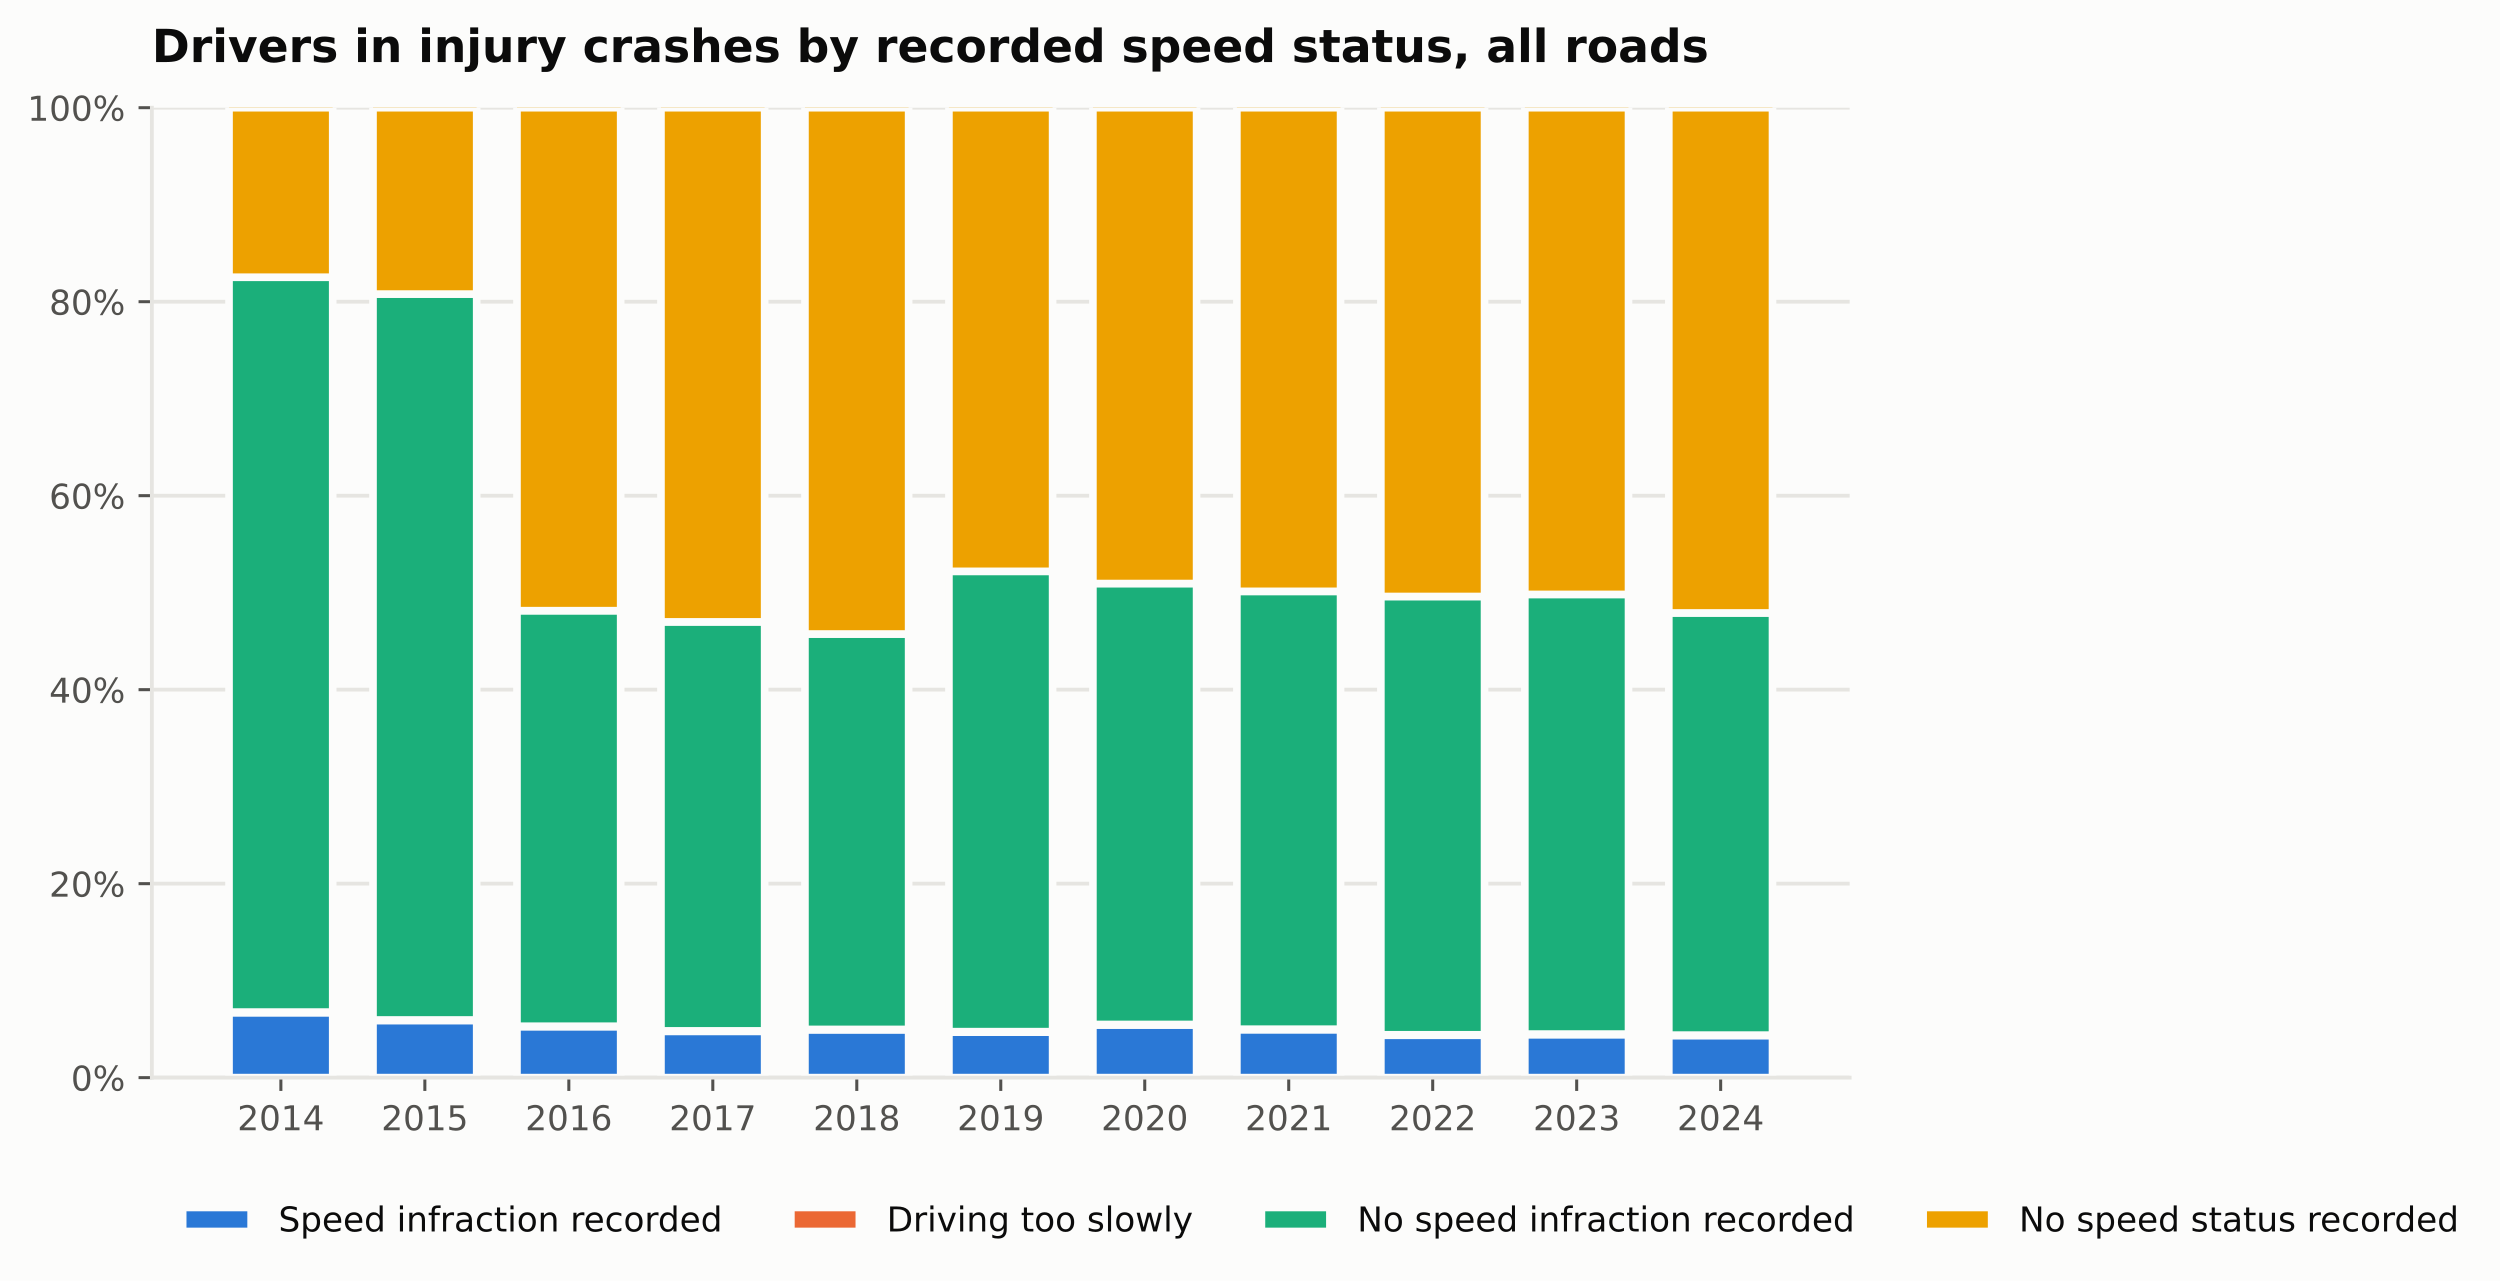
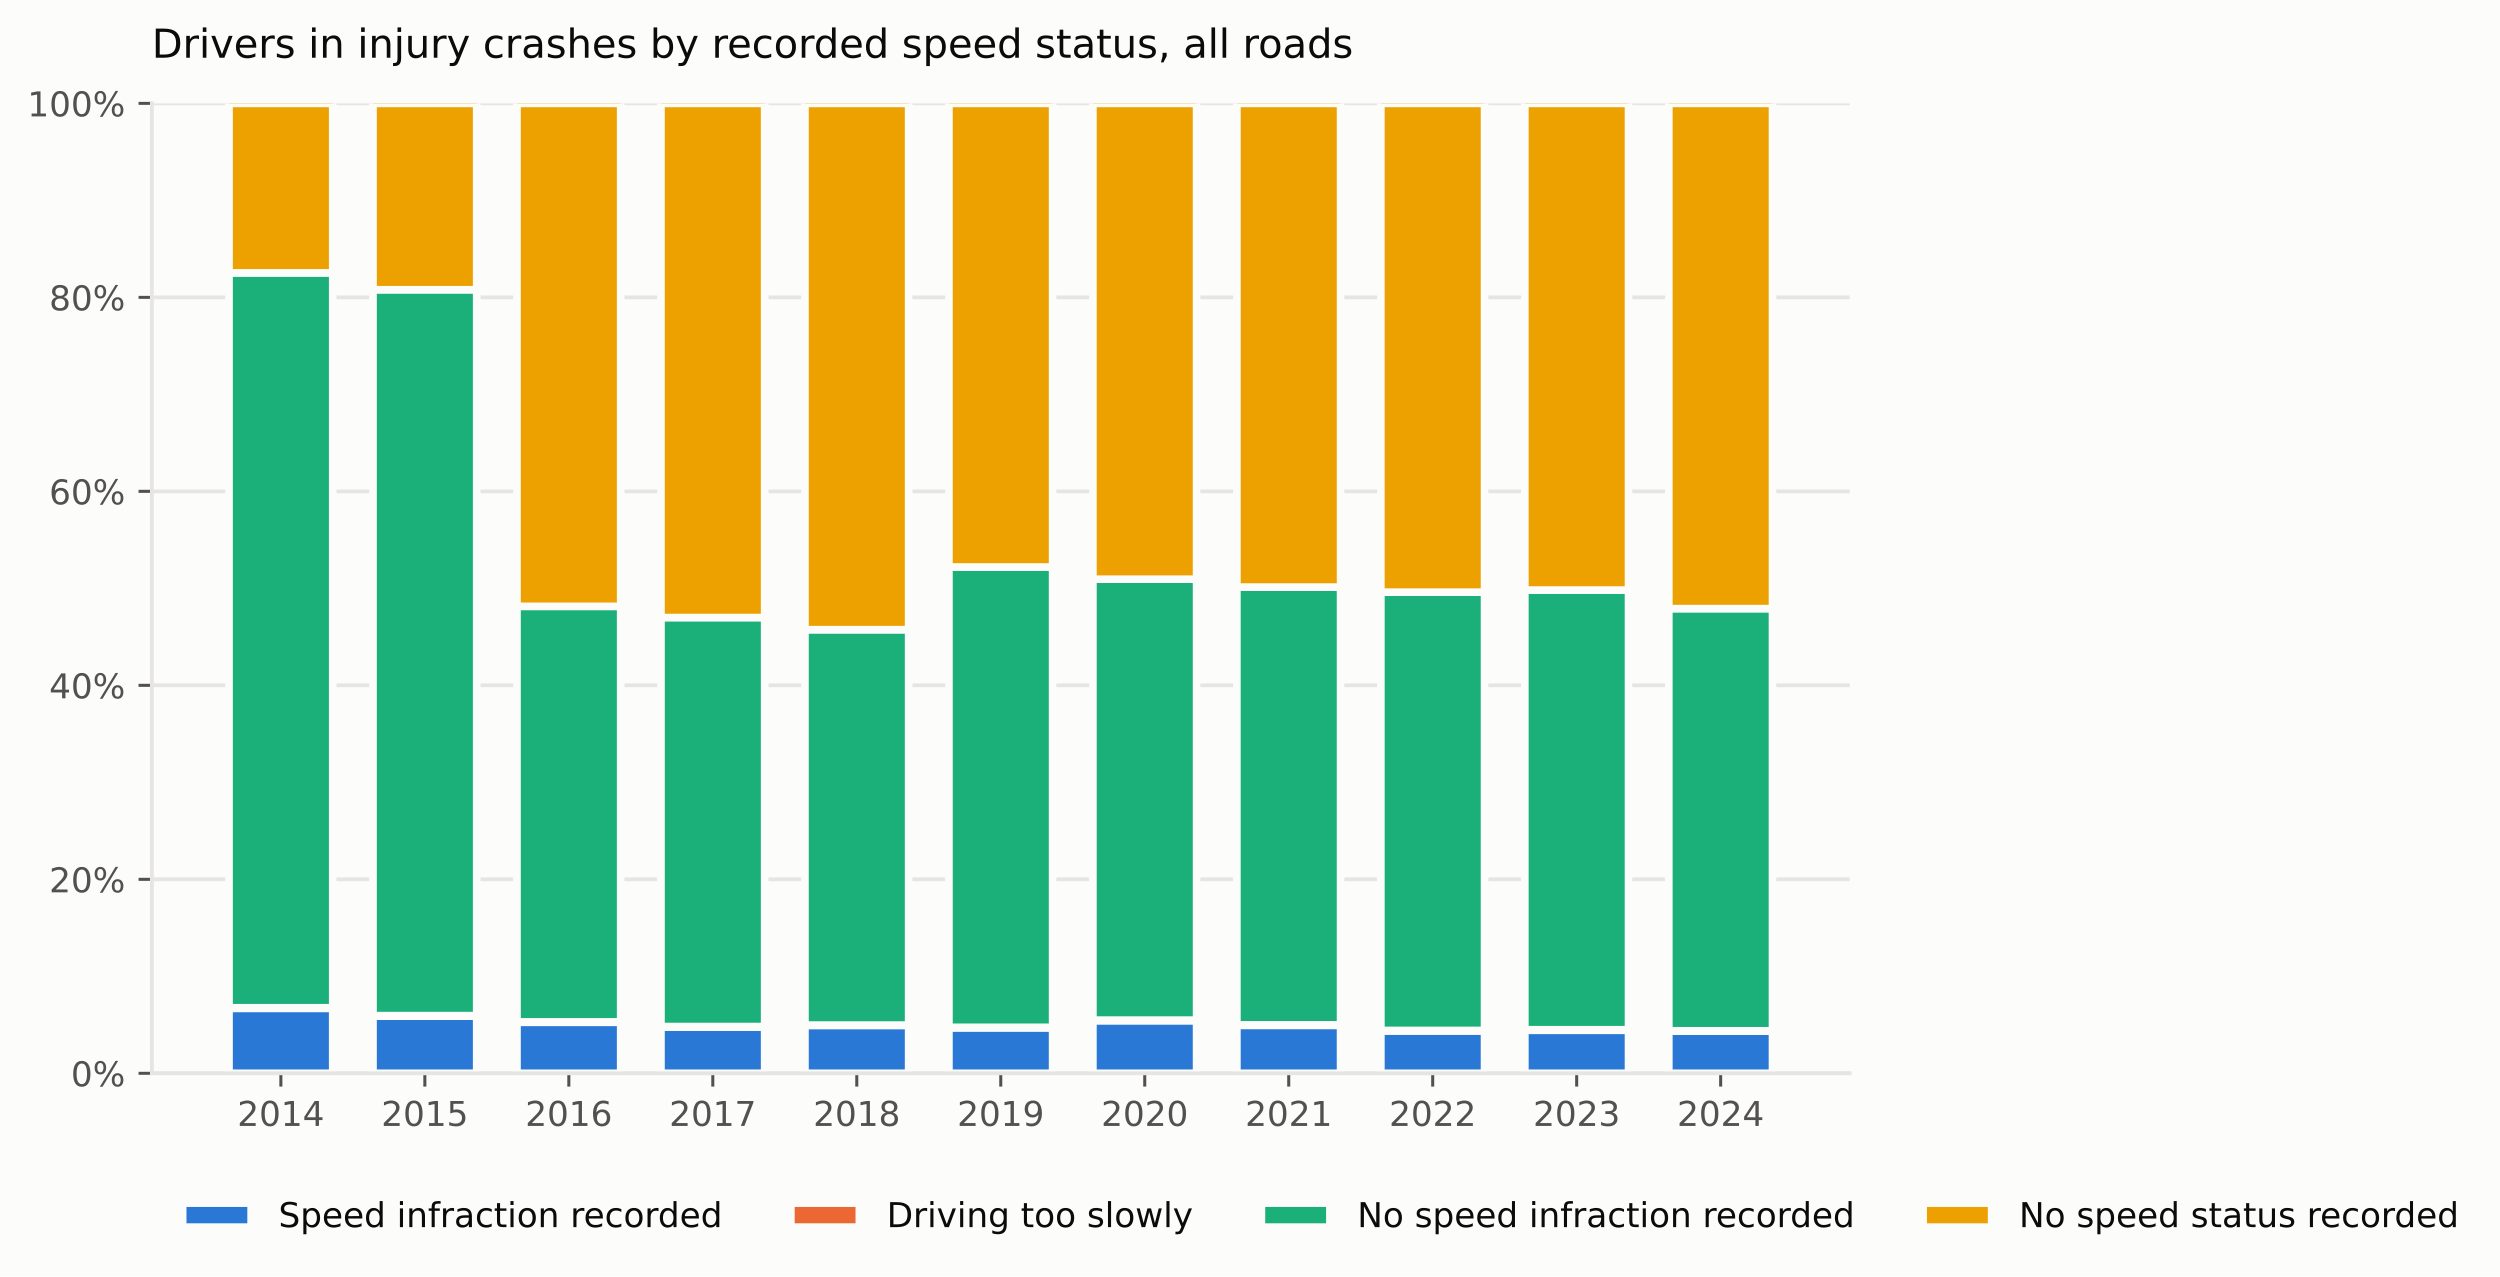
- <svg xmlns="http://www.w3.org/2000/svg" xmlns:xlink="http://www.w3.org/1999/xlink" width="657.322pt" height="336.745pt" viewBox="0 0 657.322 336.745" version="1.1">
+ <svg xmlns="http://www.w3.org/2000/svg" xmlns:xlink="http://www.w3.org/1999/xlink" width="657.322pt" height="335.605pt" viewBox="0 0 657.322 335.605" version="1.1">
  <defs>
    <style type="text/css">*{stroke-linejoin: round; stroke-linecap: butt}</style>
  </defs>
  <g id="figure_1">
    <g id="patch_1">
-       <path d="M 0 336.745  L 657.322 336.745  L 657.322 0  L 0 0  z " style="fill: #fcfcfb" />
+       <path d="M 0 335.605  L 657.322 335.605  L 657.322 0  L 0 0  z " style="fill: #fcfcfb" />
    </g>
    <g id="axes_1">
      <g id="patch_2">
-         <path d="M 39.93 283.342  L 486.33 283.342  L 486.33 28.318  L 39.93 28.318  z " style="fill: #fcfcfb" />
+         <path d="M 39.93 282.202  L 486.33 282.202  L 486.33 27.178  L 39.93 27.178  z " style="fill: #fcfcfb" />
      </g>
      <g id="matplotlib.axis_1">
        <g id="xtick_1">
          <g id="line2d_1">
            <defs>
              <path id="m3a9c350e79" d="M 0 0  L 0 3.5  " style="stroke: #52514e; stroke-width: 0.8" />
            </defs>
            <g>
-               <use xlink:href="#m3a9c350e79" x="73.849" y="283.342" style="fill: #52514e; stroke: #52514e; stroke-width: 0.8" />
+               <use xlink:href="#m3a9c350e79" x="73.849" y="282.202" style="fill: #52514e; stroke: #52514e; stroke-width: 0.8" />
            </g>
          </g>
          <g id="text_1">
-             <text style="font-size: 9px; font-family: 'DejaVu Sans', 'Bitstream Vera Sans', 'Computer Modern Sans Serif', 'Lucida Grande', 'Verdana', 'Geneva', 'Lucid', 'Arial', 'Helvetica', 'Avant Garde', sans-serif; text-anchor: middle; fill: #52514e" x="73.849" y="297.18" transform="rotate(-0 73.84929 297.18)">2014</text>
+             <text style="font-size: 9px; font-family: 'DejaVu Sans', 'Bitstream Vera Sans', 'Computer Modern Sans Serif', 'Lucida Grande', 'Verdana', 'Geneva', 'Lucid', 'Arial', 'Helvetica', 'Avant Garde', sans-serif; text-anchor: middle; fill: #52514e" x="73.849" y="296.04" transform="rotate(-0 73.84929 296.0403)">2014</text>
          </g>
        </g>
        <g id="xtick_2">
          <g id="line2d_2">
            <g>
-               <use xlink:href="#m3a9c350e79" x="111.705" y="283.342" style="fill: #52514e; stroke: #52514e; stroke-width: 0.8" />
+               <use xlink:href="#m3a9c350e79" x="111.705" y="282.202" style="fill: #52514e; stroke: #52514e; stroke-width: 0.8" />
            </g>
          </g>
          <g id="text_2">
-             <text style="font-size: 9px; font-family: 'DejaVu Sans', 'Bitstream Vera Sans', 'Computer Modern Sans Serif', 'Lucida Grande', 'Verdana', 'Geneva', 'Lucid', 'Arial', 'Helvetica', 'Avant Garde', sans-serif; text-anchor: middle; fill: #52514e" x="111.705" y="297.18" transform="rotate(-0 111.7055 297.18)">2015</text>
+             <text style="font-size: 9px; font-family: 'DejaVu Sans', 'Bitstream Vera Sans', 'Computer Modern Sans Serif', 'Lucida Grande', 'Verdana', 'Geneva', 'Lucid', 'Arial', 'Helvetica', 'Avant Garde', sans-serif; text-anchor: middle; fill: #52514e" x="111.705" y="296.04" transform="rotate(-0 111.7055 296.0403)">2015</text>
          </g>
        </g>
        <g id="xtick_3">
          <g id="line2d_3">
            <g>
-               <use xlink:href="#m3a9c350e79" x="149.562" y="283.342" style="fill: #52514e; stroke: #52514e; stroke-width: 0.8" />
+               <use xlink:href="#m3a9c350e79" x="149.562" y="282.202" style="fill: #52514e; stroke: #52514e; stroke-width: 0.8" />
            </g>
          </g>
          <g id="text_3">
-             <text style="font-size: 9px; font-family: 'DejaVu Sans', 'Bitstream Vera Sans', 'Computer Modern Sans Serif', 'Lucida Grande', 'Verdana', 'Geneva', 'Lucid', 'Arial', 'Helvetica', 'Avant Garde', sans-serif; text-anchor: middle; fill: #52514e" x="149.562" y="297.18" transform="rotate(-0 149.5616 297.18)">2016</text>
+             <text style="font-size: 9px; font-family: 'DejaVu Sans', 'Bitstream Vera Sans', 'Computer Modern Sans Serif', 'Lucida Grande', 'Verdana', 'Geneva', 'Lucid', 'Arial', 'Helvetica', 'Avant Garde', sans-serif; text-anchor: middle; fill: #52514e" x="149.562" y="296.04" transform="rotate(-0 149.5616 296.0403)">2016</text>
          </g>
        </g>
        <g id="xtick_4">
          <g id="line2d_4">
            <g>
-               <use xlink:href="#m3a9c350e79" x="187.418" y="283.342" style="fill: #52514e; stroke: #52514e; stroke-width: 0.8" />
+               <use xlink:href="#m3a9c350e79" x="187.418" y="282.202" style="fill: #52514e; stroke: #52514e; stroke-width: 0.8" />
            </g>
          </g>
          <g id="text_4">
-             <text style="font-size: 9px; font-family: 'DejaVu Sans', 'Bitstream Vera Sans', 'Computer Modern Sans Serif', 'Lucida Grande', 'Verdana', 'Geneva', 'Lucid', 'Arial', 'Helvetica', 'Avant Garde', sans-serif; text-anchor: middle; fill: #52514e" x="187.418" y="297.18" transform="rotate(-0 187.4178 297.18)">2017</text>
+             <text style="font-size: 9px; font-family: 'DejaVu Sans', 'Bitstream Vera Sans', 'Computer Modern Sans Serif', 'Lucida Grande', 'Verdana', 'Geneva', 'Lucid', 'Arial', 'Helvetica', 'Avant Garde', sans-serif; text-anchor: middle; fill: #52514e" x="187.418" y="296.04" transform="rotate(-0 187.4178 296.0403)">2017</text>
          </g>
        </g>
        <g id="xtick_5">
          <g id="line2d_5">
            <g>
-               <use xlink:href="#m3a9c350e79" x="225.274" y="283.342" style="fill: #52514e; stroke: #52514e; stroke-width: 0.8" />
+               <use xlink:href="#m3a9c350e79" x="225.274" y="282.202" style="fill: #52514e; stroke: #52514e; stroke-width: 0.8" />
            </g>
          </g>
          <g id="text_5">
-             <text style="font-size: 9px; font-family: 'DejaVu Sans', 'Bitstream Vera Sans', 'Computer Modern Sans Serif', 'Lucida Grande', 'Verdana', 'Geneva', 'Lucid', 'Arial', 'Helvetica', 'Avant Garde', sans-serif; text-anchor: middle; fill: #52514e" x="225.274" y="297.18" transform="rotate(-0 225.274 297.18)">2018</text>
+             <text style="font-size: 9px; font-family: 'DejaVu Sans', 'Bitstream Vera Sans', 'Computer Modern Sans Serif', 'Lucida Grande', 'Verdana', 'Geneva', 'Lucid', 'Arial', 'Helvetica', 'Avant Garde', sans-serif; text-anchor: middle; fill: #52514e" x="225.274" y="296.04" transform="rotate(-0 225.274 296.0403)">2018</text>
          </g>
        </g>
        <g id="xtick_6">
          <g id="line2d_6">
            <g>
-               <use xlink:href="#m3a9c350e79" x="263.13" y="283.342" style="fill: #52514e; stroke: #52514e; stroke-width: 0.8" />
+               <use xlink:href="#m3a9c350e79" x="263.13" y="282.202" style="fill: #52514e; stroke: #52514e; stroke-width: 0.8" />
            </g>
          </g>
          <g id="text_6">
-             <text style="font-size: 9px; font-family: 'DejaVu Sans', 'Bitstream Vera Sans', 'Computer Modern Sans Serif', 'Lucida Grande', 'Verdana', 'Geneva', 'Lucid', 'Arial', 'Helvetica', 'Avant Garde', sans-serif; text-anchor: middle; fill: #52514e" x="263.13" y="297.18" transform="rotate(-0 263.1302 297.18)">2019</text>
+             <text style="font-size: 9px; font-family: 'DejaVu Sans', 'Bitstream Vera Sans', 'Computer Modern Sans Serif', 'Lucida Grande', 'Verdana', 'Geneva', 'Lucid', 'Arial', 'Helvetica', 'Avant Garde', sans-serif; text-anchor: middle; fill: #52514e" x="263.13" y="296.04" transform="rotate(-0 263.1302 296.0403)">2019</text>
          </g>
        </g>
        <g id="xtick_7">
          <g id="line2d_7">
            <g>
-               <use xlink:href="#m3a9c350e79" x="300.986" y="283.342" style="fill: #52514e; stroke: #52514e; stroke-width: 0.8" />
+               <use xlink:href="#m3a9c350e79" x="300.986" y="282.202" style="fill: #52514e; stroke: #52514e; stroke-width: 0.8" />
            </g>
          </g>
          <g id="text_7">
-             <text style="font-size: 9px; font-family: 'DejaVu Sans', 'Bitstream Vera Sans', 'Computer Modern Sans Serif', 'Lucida Grande', 'Verdana', 'Geneva', 'Lucid', 'Arial', 'Helvetica', 'Avant Garde', sans-serif; text-anchor: middle; fill: #52514e" x="300.986" y="297.18" transform="rotate(-0 300.9863 297.18)">2020</text>
+             <text style="font-size: 9px; font-family: 'DejaVu Sans', 'Bitstream Vera Sans', 'Computer Modern Sans Serif', 'Lucida Grande', 'Verdana', 'Geneva', 'Lucid', 'Arial', 'Helvetica', 'Avant Garde', sans-serif; text-anchor: middle; fill: #52514e" x="300.986" y="296.04" transform="rotate(-0 300.9863 296.0403)">2020</text>
          </g>
        </g>
        <g id="xtick_8">
          <g id="line2d_8">
            <g>
-               <use xlink:href="#m3a9c350e79" x="338.843" y="283.342" style="fill: #52514e; stroke: #52514e; stroke-width: 0.8" />
+               <use xlink:href="#m3a9c350e79" x="338.843" y="282.202" style="fill: #52514e; stroke: #52514e; stroke-width: 0.8" />
            </g>
          </g>
          <g id="text_8">
-             <text style="font-size: 9px; font-family: 'DejaVu Sans', 'Bitstream Vera Sans', 'Computer Modern Sans Serif', 'Lucida Grande', 'Verdana', 'Geneva', 'Lucid', 'Arial', 'Helvetica', 'Avant Garde', sans-serif; text-anchor: middle; fill: #52514e" x="338.843" y="297.18" transform="rotate(-0 338.8425 297.18)">2021</text>
+             <text style="font-size: 9px; font-family: 'DejaVu Sans', 'Bitstream Vera Sans', 'Computer Modern Sans Serif', 'Lucida Grande', 'Verdana', 'Geneva', 'Lucid', 'Arial', 'Helvetica', 'Avant Garde', sans-serif; text-anchor: middle; fill: #52514e" x="338.843" y="296.04" transform="rotate(-0 338.8425 296.0403)">2021</text>
          </g>
        </g>
        <g id="xtick_9">
          <g id="line2d_9">
            <g>
-               <use xlink:href="#m3a9c350e79" x="376.699" y="283.342" style="fill: #52514e; stroke: #52514e; stroke-width: 0.8" />
+               <use xlink:href="#m3a9c350e79" x="376.699" y="282.202" style="fill: #52514e; stroke: #52514e; stroke-width: 0.8" />
            </g>
          </g>
          <g id="text_9">
-             <text style="font-size: 9px; font-family: 'DejaVu Sans', 'Bitstream Vera Sans', 'Computer Modern Sans Serif', 'Lucida Grande', 'Verdana', 'Geneva', 'Lucid', 'Arial', 'Helvetica', 'Avant Garde', sans-serif; text-anchor: middle; fill: #52514e" x="376.699" y="297.18" transform="rotate(-0 376.6987 297.18)">2022</text>
+             <text style="font-size: 9px; font-family: 'DejaVu Sans', 'Bitstream Vera Sans', 'Computer Modern Sans Serif', 'Lucida Grande', 'Verdana', 'Geneva', 'Lucid', 'Arial', 'Helvetica', 'Avant Garde', sans-serif; text-anchor: middle; fill: #52514e" x="376.699" y="296.04" transform="rotate(-0 376.6987 296.0403)">2022</text>
          </g>
        </g>
        <g id="xtick_10">
          <g id="line2d_10">
            <g>
-               <use xlink:href="#m3a9c350e79" x="414.555" y="283.342" style="fill: #52514e; stroke: #52514e; stroke-width: 0.8" />
+               <use xlink:href="#m3a9c350e79" x="414.555" y="282.202" style="fill: #52514e; stroke: #52514e; stroke-width: 0.8" />
            </g>
          </g>
          <g id="text_10">
-             <text style="font-size: 9px; font-family: 'DejaVu Sans', 'Bitstream Vera Sans', 'Computer Modern Sans Serif', 'Lucida Grande', 'Verdana', 'Geneva', 'Lucid', 'Arial', 'Helvetica', 'Avant Garde', sans-serif; text-anchor: middle; fill: #52514e" x="414.555" y="297.18" transform="rotate(-0 414.5549 297.18)">2023</text>
+             <text style="font-size: 9px; font-family: 'DejaVu Sans', 'Bitstream Vera Sans', 'Computer Modern Sans Serif', 'Lucida Grande', 'Verdana', 'Geneva', 'Lucid', 'Arial', 'Helvetica', 'Avant Garde', sans-serif; text-anchor: middle; fill: #52514e" x="414.555" y="296.04" transform="rotate(-0 414.5549 296.0403)">2023</text>
          </g>
        </g>
        <g id="xtick_11">
          <g id="line2d_11">
            <g>
-               <use xlink:href="#m3a9c350e79" x="452.411" y="283.342" style="fill: #52514e; stroke: #52514e; stroke-width: 0.8" />
+               <use xlink:href="#m3a9c350e79" x="452.411" y="282.202" style="fill: #52514e; stroke: #52514e; stroke-width: 0.8" />
            </g>
          </g>
          <g id="text_11">
-             <text style="font-size: 9px; font-family: 'DejaVu Sans', 'Bitstream Vera Sans', 'Computer Modern Sans Serif', 'Lucida Grande', 'Verdana', 'Geneva', 'Lucid', 'Arial', 'Helvetica', 'Avant Garde', sans-serif; text-anchor: middle; fill: #52514e" x="452.411" y="297.18" transform="rotate(-0 452.411 297.18)">2024</text>
+             <text style="font-size: 9px; font-family: 'DejaVu Sans', 'Bitstream Vera Sans', 'Computer Modern Sans Serif', 'Lucida Grande', 'Verdana', 'Geneva', 'Lucid', 'Arial', 'Helvetica', 'Avant Garde', sans-serif; text-anchor: middle; fill: #52514e" x="452.411" y="296.04" transform="rotate(-0 452.411 296.0403)">2024</text>
          </g>
        </g>
      </g>
      <g id="matplotlib.axis_2">
        <g id="ytick_1">
          <g id="line2d_12">
-             <path d="M 39.93 283.342  L 486.33 283.342  " clip-path="url(#p4583501349)" style="fill: none; stroke: #e6e5e1; stroke-linecap: round" />
+             <path d="M 39.93 282.202  L 486.33 282.202  " clip-path="url(#p6f1e4aafca)" style="fill: none; stroke: #e6e5e1; stroke-linecap: round" />
          </g>
          <g id="line2d_13">
            <defs>
              <path id="mdd3c75259f" d="M 0 0  L -3.5 0  " style="stroke: #52514e; stroke-width: 0.8" />
            </defs>
            <g>
-               <use xlink:href="#mdd3c75259f" x="39.93" y="283.342" style="fill: #52514e; stroke: #52514e; stroke-width: 0.8" />
+               <use xlink:href="#mdd3c75259f" x="39.93" y="282.202" style="fill: #52514e; stroke: #52514e; stroke-width: 0.8" />
            </g>
          </g>
          <g id="text_12">
-             <text style="font-size: 9px; font-family: 'DejaVu Sans', 'Bitstream Vera Sans', 'Computer Modern Sans Serif', 'Lucida Grande', 'Verdana', 'Geneva', 'Lucid', 'Arial', 'Helvetica', 'Avant Garde', sans-serif; text-anchor: end; fill: #52514e" x="32.93" y="286.761" transform="rotate(-0 32.93016 286.7611)">0%</text>
+             <text style="font-size: 9px; font-family: 'DejaVu Sans', 'Bitstream Vera Sans', 'Computer Modern Sans Serif', 'Lucida Grande', 'Verdana', 'Geneva', 'Lucid', 'Arial', 'Helvetica', 'Avant Garde', sans-serif; text-anchor: end; fill: #52514e" x="32.93" y="285.621" transform="rotate(-0 32.93016 285.6213)">0%</text>
          </g>
        </g>
        <g id="ytick_2">
          <g id="line2d_14">
-             <path d="M 39.93 232.337  L 486.33 232.337  " clip-path="url(#p4583501349)" style="fill: none; stroke: #e6e5e1; stroke-linecap: round" />
+             <path d="M 39.93 231.198  L 486.33 231.198  " clip-path="url(#p6f1e4aafca)" style="fill: none; stroke: #e6e5e1; stroke-linecap: round" />
          </g>
          <g id="line2d_15">
            <g>
-               <use xlink:href="#mdd3c75259f" x="39.93" y="232.337" style="fill: #52514e; stroke: #52514e; stroke-width: 0.8" />
+               <use xlink:href="#mdd3c75259f" x="39.93" y="231.198" style="fill: #52514e; stroke: #52514e; stroke-width: 0.8" />
            </g>
          </g>
          <g id="text_13">
-             <text style="font-size: 9px; font-family: 'DejaVu Sans', 'Bitstream Vera Sans', 'Computer Modern Sans Serif', 'Lucida Grande', 'Verdana', 'Geneva', 'Lucid', 'Arial', 'Helvetica', 'Avant Garde', sans-serif; text-anchor: end; fill: #52514e" x="32.93" y="235.756" transform="rotate(-0 32.93016 235.7563)">20%</text>
+             <text style="font-size: 9px; font-family: 'DejaVu Sans', 'Bitstream Vera Sans', 'Computer Modern Sans Serif', 'Lucida Grande', 'Verdana', 'Geneva', 'Lucid', 'Arial', 'Helvetica', 'Avant Garde', sans-serif; text-anchor: end; fill: #52514e" x="32.93" y="234.617" transform="rotate(-0 32.93016 234.6165)">20%</text>
          </g>
        </g>
        <g id="ytick_3">
          <g id="line2d_16">
-             <path d="M 39.93 181.333  L 486.33 181.333  " clip-path="url(#p4583501349)" style="fill: none; stroke: #e6e5e1; stroke-linecap: round" />
+             <path d="M 39.93 180.193  L 486.33 180.193  " clip-path="url(#p6f1e4aafca)" style="fill: none; stroke: #e6e5e1; stroke-linecap: round" />
          </g>
          <g id="line2d_17">
            <g>
-               <use xlink:href="#mdd3c75259f" x="39.93" y="181.333" style="fill: #52514e; stroke: #52514e; stroke-width: 0.8" />
+               <use xlink:href="#mdd3c75259f" x="39.93" y="180.193" style="fill: #52514e; stroke: #52514e; stroke-width: 0.8" />
            </g>
          </g>
          <g id="text_14">
-             <text style="font-size: 9px; font-family: 'DejaVu Sans', 'Bitstream Vera Sans', 'Computer Modern Sans Serif', 'Lucida Grande', 'Verdana', 'Geneva', 'Lucid', 'Arial', 'Helvetica', 'Avant Garde', sans-serif; text-anchor: end; fill: #52514e" x="32.93" y="184.751" transform="rotate(-0 32.93016 184.7515)">40%</text>
+             <text style="font-size: 9px; font-family: 'DejaVu Sans', 'Bitstream Vera Sans', 'Computer Modern Sans Serif', 'Lucida Grande', 'Verdana', 'Geneva', 'Lucid', 'Arial', 'Helvetica', 'Avant Garde', sans-serif; text-anchor: end; fill: #52514e" x="32.93" y="183.612" transform="rotate(-0 32.93016 183.6117)">40%</text>
          </g>
        </g>
        <g id="ytick_4">
          <g id="line2d_18">
-             <path d="M 39.93 130.328  L 486.33 130.328  " clip-path="url(#p4583501349)" style="fill: none; stroke: #e6e5e1; stroke-linecap: round" />
+             <path d="M 39.93 129.188  L 486.33 129.188  " clip-path="url(#p6f1e4aafca)" style="fill: none; stroke: #e6e5e1; stroke-linecap: round" />
          </g>
          <g id="line2d_19">
            <g>
-               <use xlink:href="#mdd3c75259f" x="39.93" y="130.328" style="fill: #52514e; stroke: #52514e; stroke-width: 0.8" />
+               <use xlink:href="#mdd3c75259f" x="39.93" y="129.188" style="fill: #52514e; stroke: #52514e; stroke-width: 0.8" />
            </g>
          </g>
          <g id="text_15">
-             <text style="font-size: 9px; font-family: 'DejaVu Sans', 'Bitstream Vera Sans', 'Computer Modern Sans Serif', 'Lucida Grande', 'Verdana', 'Geneva', 'Lucid', 'Arial', 'Helvetica', 'Avant Garde', sans-serif; text-anchor: end; fill: #52514e" x="32.93" y="133.747" transform="rotate(-0 32.93016 133.7467)">60%</text>
+             <text style="font-size: 9px; font-family: 'DejaVu Sans', 'Bitstream Vera Sans', 'Computer Modern Sans Serif', 'Lucida Grande', 'Verdana', 'Geneva', 'Lucid', 'Arial', 'Helvetica', 'Avant Garde', sans-serif; text-anchor: end; fill: #52514e" x="32.93" y="132.607" transform="rotate(-0 32.93016 132.6069)">60%</text>
          </g>
        </g>
        <g id="ytick_5">
          <g id="line2d_20">
-             <path d="M 39.93 79.323  L 486.33 79.323  " clip-path="url(#p4583501349)" style="fill: none; stroke: #e6e5e1; stroke-linecap: round" />
+             <path d="M 39.93 78.183  L 486.33 78.183  " clip-path="url(#p6f1e4aafca)" style="fill: none; stroke: #e6e5e1; stroke-linecap: round" />
          </g>
          <g id="line2d_21">
            <g>
-               <use xlink:href="#mdd3c75259f" x="39.93" y="79.323" style="fill: #52514e; stroke: #52514e; stroke-width: 0.8" />
+               <use xlink:href="#mdd3c75259f" x="39.93" y="78.183" style="fill: #52514e; stroke: #52514e; stroke-width: 0.8" />
            </g>
          </g>
          <g id="text_16">
-             <text style="font-size: 9px; font-family: 'DejaVu Sans', 'Bitstream Vera Sans', 'Computer Modern Sans Serif', 'Lucida Grande', 'Verdana', 'Geneva', 'Lucid', 'Arial', 'Helvetica', 'Avant Garde', sans-serif; text-anchor: end; fill: #52514e" x="32.93" y="82.742" transform="rotate(-0 32.93016 82.74187)">80%</text>
+             <text style="font-size: 9px; font-family: 'DejaVu Sans', 'Bitstream Vera Sans', 'Computer Modern Sans Serif', 'Lucida Grande', 'Verdana', 'Geneva', 'Lucid', 'Arial', 'Helvetica', 'Avant Garde', sans-serif; text-anchor: end; fill: #52514e" x="32.93" y="81.602" transform="rotate(-0 32.93016 81.6021)">80%</text>
          </g>
        </g>
        <g id="ytick_6">
          <g id="line2d_22">
-             <path d="M 39.93 28.318  L 486.33 28.318  " clip-path="url(#p4583501349)" style="fill: none; stroke: #e6e5e1; stroke-linecap: round" />
+             <path d="M 39.93 27.178  L 486.33 27.178  " clip-path="url(#p6f1e4aafca)" style="fill: none; stroke: #e6e5e1; stroke-linecap: round" />
          </g>
          <g id="line2d_23">
            <g>
-               <use xlink:href="#mdd3c75259f" x="39.93" y="28.318" style="fill: #52514e; stroke: #52514e; stroke-width: 0.8" />
+               <use xlink:href="#mdd3c75259f" x="39.93" y="27.178" style="fill: #52514e; stroke: #52514e; stroke-width: 0.8" />
            </g>
          </g>
          <g id="text_17">
-             <text style="font-size: 9px; font-family: 'DejaVu Sans', 'Bitstream Vera Sans', 'Computer Modern Sans Serif', 'Lucida Grande', 'Verdana', 'Geneva', 'Lucid', 'Arial', 'Helvetica', 'Avant Garde', sans-serif; text-anchor: end; fill: #52514e" x="32.93" y="31.737" transform="rotate(-0 32.93016 31.73707)">100%</text>
+             <text style="font-size: 9px; font-family: 'DejaVu Sans', 'Bitstream Vera Sans', 'Computer Modern Sans Serif', 'Lucida Grande', 'Verdana', 'Geneva', 'Lucid', 'Arial', 'Helvetica', 'Avant Garde', sans-serif; text-anchor: end; fill: #52514e" x="32.93" y="30.597" transform="rotate(-0 32.93016 30.5973)">100%</text>
          </g>
        </g>
      </g>
      <g id="patch_3">
-         <path d="M 60.221 283.342  L 87.478 283.342  L 87.478 266.252  L 60.221 266.252  z " clip-path="url(#p4583501349)" style="fill: #2a78d6; stroke: #fcfcfb; stroke-width: 2; stroke-linejoin: miter" />
+         <path d="M 60.221 282.202  L 87.478 282.202  L 87.478 265.112  L 60.221 265.112  z " clip-path="url(#p6f1e4aafca)" style="fill: #2a78d6; stroke: #fcfcfb; stroke-width: 2; stroke-linejoin: miter" />
      </g>
      <g id="patch_4">
-         <path d="M 98.077 283.342  L 125.334 283.342  L 125.334 268.309  L 98.077 268.309  z " clip-path="url(#p4583501349)" style="fill: #2a78d6; stroke: #fcfcfb; stroke-width: 2; stroke-linejoin: miter" />
+         <path d="M 98.077 282.202  L 125.334 282.202  L 125.334 267.169  L 98.077 267.169  z " clip-path="url(#p6f1e4aafca)" style="fill: #2a78d6; stroke: #fcfcfb; stroke-width: 2; stroke-linejoin: miter" />
      </g>
      <g id="patch_5">
-         <path d="M 135.933 283.342  L 163.19 283.342  L 163.19 269.926  L 135.933 269.926  z " clip-path="url(#p4583501349)" style="fill: #2a78d6; stroke: #fcfcfb; stroke-width: 2; stroke-linejoin: miter" />
+         <path d="M 135.933 282.202  L 163.19 282.202  L 163.19 268.786  L 135.933 268.786  z " clip-path="url(#p6f1e4aafca)" style="fill: #2a78d6; stroke: #fcfcfb; stroke-width: 2; stroke-linejoin: miter" />
      </g>
      <g id="patch_6">
-         <path d="M 173.79 283.342  L 201.046 283.342  L 201.046 271.165  L 173.79 271.165  z " clip-path="url(#p4583501349)" style="fill: #2a78d6; stroke: #fcfcfb; stroke-width: 2; stroke-linejoin: miter" />
+         <path d="M 173.79 282.202  L 201.046 282.202  L 201.046 270.025  L 173.79 270.025  z " clip-path="url(#p6f1e4aafca)" style="fill: #2a78d6; stroke: #fcfcfb; stroke-width: 2; stroke-linejoin: miter" />
      </g>
      <g id="patch_7">
-         <path d="M 211.646 283.342  L 238.902 283.342  L 238.902 270.744  L 211.646 270.744  z " clip-path="url(#p4583501349)" style="fill: #2a78d6; stroke: #fcfcfb; stroke-width: 2; stroke-linejoin: miter" />
+         <path d="M 211.646 282.202  L 238.902 282.202  L 238.902 269.604  L 211.646 269.604  z " clip-path="url(#p6f1e4aafca)" style="fill: #2a78d6; stroke: #fcfcfb; stroke-width: 2; stroke-linejoin: miter" />
      </g>
      <g id="patch_8">
-         <path d="M 249.502 283.342  L 276.758 283.342  L 276.758 271.378  L 249.502 271.378  z " clip-path="url(#p4583501349)" style="fill: #2a78d6; stroke: #fcfcfb; stroke-width: 2; stroke-linejoin: miter" />
+         <path d="M 249.502 282.202  L 276.758 282.202  L 276.758 270.238  L 249.502 270.238  z " clip-path="url(#p6f1e4aafca)" style="fill: #2a78d6; stroke: #fcfcfb; stroke-width: 2; stroke-linejoin: miter" />
      </g>
      <g id="patch_9">
-         <path d="M 287.358 283.342  L 314.615 283.342  L 314.615 269.502  L 287.358 269.502  z " clip-path="url(#p4583501349)" style="fill: #2a78d6; stroke: #fcfcfb; stroke-width: 2; stroke-linejoin: miter" />
+         <path d="M 287.358 282.202  L 314.615 282.202  L 314.615 268.362  L 287.358 268.362  z " clip-path="url(#p6f1e4aafca)" style="fill: #2a78d6; stroke: #fcfcfb; stroke-width: 2; stroke-linejoin: miter" />
      </g>
      <g id="patch_10">
-         <path d="M 325.214 283.342  L 352.471 283.342  L 352.471 270.723  L 325.214 270.723  z " clip-path="url(#p4583501349)" style="fill: #2a78d6; stroke: #fcfcfb; stroke-width: 2; stroke-linejoin: miter" />
+         <path d="M 325.214 282.202  L 352.471 282.202  L 352.471 269.584  L 325.214 269.584  z " clip-path="url(#p6f1e4aafca)" style="fill: #2a78d6; stroke: #fcfcfb; stroke-width: 2; stroke-linejoin: miter" />
      </g>
      <g id="patch_11">
-         <path d="M 363.07 283.342  L 390.327 283.342  L 390.327 272.194  L 363.07 272.194  z " clip-path="url(#p4583501349)" style="fill: #2a78d6; stroke: #fcfcfb; stroke-width: 2; stroke-linejoin: miter" />
+         <path d="M 363.07 282.202  L 390.327 282.202  L 390.327 271.054  L 363.07 271.054  z " clip-path="url(#p6f1e4aafca)" style="fill: #2a78d6; stroke: #fcfcfb; stroke-width: 2; stroke-linejoin: miter" />
      </g>
      <g id="patch_12">
-         <path d="M 400.927 283.342  L 428.183 283.342  L 428.183 272.025  L 400.927 272.025  z " clip-path="url(#p4583501349)" style="fill: #2a78d6; stroke: #fcfcfb; stroke-width: 2; stroke-linejoin: miter" />
+         <path d="M 400.927 282.202  L 428.183 282.202  L 428.183 270.885  L 400.927 270.885  z " clip-path="url(#p6f1e4aafca)" style="fill: #2a78d6; stroke: #fcfcfb; stroke-width: 2; stroke-linejoin: miter" />
      </g>
      <g id="patch_13">
-         <path d="M 438.783 283.342  L 466.039 283.342  L 466.039 272.264  L 438.783 272.264  z " clip-path="url(#p4583501349)" style="fill: #2a78d6; stroke: #fcfcfb; stroke-width: 2; stroke-linejoin: miter" />
+         <path d="M 438.783 282.202  L 466.039 282.202  L 466.039 271.124  L 438.783 271.124  z " clip-path="url(#p6f1e4aafca)" style="fill: #2a78d6; stroke: #fcfcfb; stroke-width: 2; stroke-linejoin: miter" />
      </g>
      <g id="patch_14">
-         <path d="M 60.221 266.252  L 87.478 266.252  L 87.478 266.1  L 60.221 266.1  z " clip-path="url(#p4583501349)" style="fill: #eb6834; stroke: #fcfcfb; stroke-width: 2; stroke-linejoin: miter" />
+         <path d="M 60.221 265.112  L 87.478 265.112  L 87.478 264.96  L 60.221 264.96  z " clip-path="url(#p6f1e4aafca)" style="fill: #eb6834; stroke: #fcfcfb; stroke-width: 2; stroke-linejoin: miter" />
      </g>
      <g id="patch_15">
-         <path d="M 98.077 268.309  L 125.334 268.309  L 125.334 268.176  L 98.077 268.176  z " clip-path="url(#p4583501349)" style="fill: #eb6834; stroke: #fcfcfb; stroke-width: 2; stroke-linejoin: miter" />
+         <path d="M 98.077 267.169  L 125.334 267.169  L 125.334 267.036  L 98.077 267.036  z " clip-path="url(#p6f1e4aafca)" style="fill: #eb6834; stroke: #fcfcfb; stroke-width: 2; stroke-linejoin: miter" />
      </g>
      <g id="patch_16">
-         <path d="M 135.933 269.926  L 163.19 269.926  L 163.19 269.82  L 135.933 269.82  z " clip-path="url(#p4583501349)" style="fill: #eb6834; stroke: #fcfcfb; stroke-width: 2; stroke-linejoin: miter" />
+         <path d="M 135.933 268.786  L 163.19 268.786  L 163.19 268.681  L 135.933 268.681  z " clip-path="url(#p6f1e4aafca)" style="fill: #eb6834; stroke: #fcfcfb; stroke-width: 2; stroke-linejoin: miter" />
      </g>
      <g id="patch_17">
-         <path d="M 173.79 271.165  L 201.046 271.165  L 201.046 271.044  L 173.79 271.044  z " clip-path="url(#p4583501349)" style="fill: #eb6834; stroke: #fcfcfb; stroke-width: 2; stroke-linejoin: miter" />
+         <path d="M 173.79 270.025  L 201.046 270.025  L 201.046 269.904  L 173.79 269.904  z " clip-path="url(#p6f1e4aafca)" style="fill: #eb6834; stroke: #fcfcfb; stroke-width: 2; stroke-linejoin: miter" />
      </g>
      <g id="patch_18">
-         <path d="M 211.646 270.744  L 238.902 270.744  L 238.902 270.66  L 211.646 270.66  z " clip-path="url(#p4583501349)" style="fill: #eb6834; stroke: #fcfcfb; stroke-width: 2; stroke-linejoin: miter" />
+         <path d="M 211.646 269.604  L 238.902 269.604  L 238.902 269.52  L 211.646 269.52  z " clip-path="url(#p6f1e4aafca)" style="fill: #eb6834; stroke: #fcfcfb; stroke-width: 2; stroke-linejoin: miter" />
      </g>
      <g id="patch_19">
-         <path d="M 249.502 271.378  L 276.758 271.378  L 276.758 271.25  L 249.502 271.25  z " clip-path="url(#p4583501349)" style="fill: #eb6834; stroke: #fcfcfb; stroke-width: 2; stroke-linejoin: miter" />
+         <path d="M 249.502 270.238  L 276.758 270.238  L 276.758 270.11  L 249.502 270.11  z " clip-path="url(#p6f1e4aafca)" style="fill: #eb6834; stroke: #fcfcfb; stroke-width: 2; stroke-linejoin: miter" />
      </g>
      <g id="patch_20">
-         <path d="M 287.358 269.502  L 314.615 269.502  L 314.615 269.356  L 287.358 269.356  z " clip-path="url(#p4583501349)" style="fill: #eb6834; stroke: #fcfcfb; stroke-width: 2; stroke-linejoin: miter" />
+         <path d="M 287.358 268.362  L 314.615 268.362  L 314.615 268.216  L 287.358 268.216  z " clip-path="url(#p6f1e4aafca)" style="fill: #eb6834; stroke: #fcfcfb; stroke-width: 2; stroke-linejoin: miter" />
      </g>
      <g id="patch_21">
-         <path d="M 325.214 270.723  L 352.471 270.723  L 352.471 270.6  L 325.214 270.6  z " clip-path="url(#p4583501349)" style="fill: #eb6834; stroke: #fcfcfb; stroke-width: 2; stroke-linejoin: miter" />
+         <path d="M 325.214 269.584  L 352.471 269.584  L 352.471 269.46  L 325.214 269.46  z " clip-path="url(#p6f1e4aafca)" style="fill: #eb6834; stroke: #fcfcfb; stroke-width: 2; stroke-linejoin: miter" />
      </g>
      <g id="patch_22">
-         <path d="M 363.07 272.194  L 390.327 272.194  L 390.327 272.067  L 363.07 272.067  z " clip-path="url(#p4583501349)" style="fill: #eb6834; stroke: #fcfcfb; stroke-width: 2; stroke-linejoin: miter" />
+         <path d="M 363.07 271.054  L 390.327 271.054  L 390.327 270.928  L 363.07 270.928  z " clip-path="url(#p6f1e4aafca)" style="fill: #eb6834; stroke: #fcfcfb; stroke-width: 2; stroke-linejoin: miter" />
      </g>
      <g id="patch_23">
-         <path d="M 400.927 272.025  L 428.183 272.025  L 428.183 271.883  L 400.927 271.883  z " clip-path="url(#p4583501349)" style="fill: #eb6834; stroke: #fcfcfb; stroke-width: 2; stroke-linejoin: miter" />
+         <path d="M 400.927 270.885  L 428.183 270.885  L 428.183 270.744  L 400.927 270.744  z " clip-path="url(#p6f1e4aafca)" style="fill: #eb6834; stroke: #fcfcfb; stroke-width: 2; stroke-linejoin: miter" />
      </g>
      <g id="patch_24">
-         <path d="M 438.783 272.264  L 466.039 272.264  L 466.039 272.159  L 438.783 272.159  z " clip-path="url(#p4583501349)" style="fill: #eb6834; stroke: #fcfcfb; stroke-width: 2; stroke-linejoin: miter" />
+         <path d="M 438.783 271.124  L 466.039 271.124  L 466.039 271.019  L 438.783 271.019  z " clip-path="url(#p6f1e4aafca)" style="fill: #eb6834; stroke: #fcfcfb; stroke-width: 2; stroke-linejoin: miter" />
      </g>
      <g id="patch_25">
-         <path d="M 60.221 266.1  L 87.478 266.1  L 87.478 72.892  L 60.221 72.892  z " clip-path="url(#p4583501349)" style="fill: #1baf7a; stroke: #fcfcfb; stroke-width: 2; stroke-linejoin: miter" />
+         <path d="M 60.221 264.96  L 87.478 264.96  L 87.478 71.752  L 60.221 71.752  z " clip-path="url(#p6f1e4aafca)" style="fill: #1baf7a; stroke: #fcfcfb; stroke-width: 2; stroke-linejoin: miter" />
      </g>
      <g id="patch_26">
-         <path d="M 98.077 268.176  L 125.334 268.176  L 125.334 77.32  L 98.077 77.32  z " clip-path="url(#p4583501349)" style="fill: #1baf7a; stroke: #fcfcfb; stroke-width: 2; stroke-linejoin: miter" />
+         <path d="M 98.077 267.036  L 125.334 267.036  L 125.334 76.181  L 98.077 76.181  z " clip-path="url(#p6f1e4aafca)" style="fill: #1baf7a; stroke: #fcfcfb; stroke-width: 2; stroke-linejoin: miter" />
      </g>
      <g id="patch_27">
-         <path d="M 135.933 269.82  L 163.19 269.82  L 163.19 160.565  L 135.933 160.565  z " clip-path="url(#p4583501349)" style="fill: #1baf7a; stroke: #fcfcfb; stroke-width: 2; stroke-linejoin: miter" />
+         <path d="M 135.933 268.681  L 163.19 268.681  L 163.19 159.425  L 135.933 159.425  z " clip-path="url(#p6f1e4aafca)" style="fill: #1baf7a; stroke: #fcfcfb; stroke-width: 2; stroke-linejoin: miter" />
      </g>
      <g id="patch_28">
-         <path d="M 173.79 271.044  L 201.046 271.044  L 201.046 163.512  L 173.79 163.512  z " clip-path="url(#p4583501349)" style="fill: #1baf7a; stroke: #fcfcfb; stroke-width: 2; stroke-linejoin: miter" />
+         <path d="M 173.79 269.904  L 201.046 269.904  L 201.046 162.372  L 173.79 162.372  z " clip-path="url(#p6f1e4aafca)" style="fill: #1baf7a; stroke: #fcfcfb; stroke-width: 2; stroke-linejoin: miter" />
      </g>
      <g id="patch_29">
-         <path d="M 211.646 270.66  L 238.902 270.66  L 238.902 166.705  L 211.646 166.705  z " clip-path="url(#p4583501349)" style="fill: #1baf7a; stroke: #fcfcfb; stroke-width: 2; stroke-linejoin: miter" />
+         <path d="M 211.646 269.52  L 238.902 269.52  L 238.902 165.565  L 211.646 165.565  z " clip-path="url(#p6f1e4aafca)" style="fill: #1baf7a; stroke: #fcfcfb; stroke-width: 2; stroke-linejoin: miter" />
      </g>
      <g id="patch_30">
-         <path d="M 249.502 271.25  L 276.758 271.25  L 276.758 150.223  L 249.502 150.223  z " clip-path="url(#p4583501349)" style="fill: #1baf7a; stroke: #fcfcfb; stroke-width: 2; stroke-linejoin: miter" />
+         <path d="M 249.502 270.11  L 276.758 270.11  L 276.758 149.083  L 249.502 149.083  z " clip-path="url(#p6f1e4aafca)" style="fill: #1baf7a; stroke: #fcfcfb; stroke-width: 2; stroke-linejoin: miter" />
      </g>
      <g id="patch_31">
-         <path d="M 287.358 269.356  L 314.615 269.356  L 314.615 153.421  L 287.358 153.421  z " clip-path="url(#p4583501349)" style="fill: #1baf7a; stroke: #fcfcfb; stroke-width: 2; stroke-linejoin: miter" />
+         <path d="M 287.358 268.216  L 314.615 268.216  L 314.615 152.281  L 287.358 152.281  z " clip-path="url(#p6f1e4aafca)" style="fill: #1baf7a; stroke: #fcfcfb; stroke-width: 2; stroke-linejoin: miter" />
      </g>
      <g id="patch_32">
-         <path d="M 325.214 270.6  L 352.471 270.6  L 352.471 155.489  L 325.214 155.489  z " clip-path="url(#p4583501349)" style="fill: #1baf7a; stroke: #fcfcfb; stroke-width: 2; stroke-linejoin: miter" />
+         <path d="M 325.214 269.46  L 352.471 269.46  L 352.471 154.35  L 325.214 154.35  z " clip-path="url(#p6f1e4aafca)" style="fill: #1baf7a; stroke: #fcfcfb; stroke-width: 2; stroke-linejoin: miter" />
      </g>
      <g id="patch_33">
-         <path d="M 363.07 272.067  L 390.327 272.067  L 390.327 156.835  L 363.07 156.835  z " clip-path="url(#p4583501349)" style="fill: #1baf7a; stroke: #fcfcfb; stroke-width: 2; stroke-linejoin: miter" />
+         <path d="M 363.07 270.928  L 390.327 270.928  L 390.327 155.696  L 363.07 155.696  z " clip-path="url(#p6f1e4aafca)" style="fill: #1baf7a; stroke: #fcfcfb; stroke-width: 2; stroke-linejoin: miter" />
      </g>
      <g id="patch_34">
-         <path d="M 400.927 271.883  L 428.183 271.883  L 428.183 156.29  L 400.927 156.29  z " clip-path="url(#p4583501349)" style="fill: #1baf7a; stroke: #fcfcfb; stroke-width: 2; stroke-linejoin: miter" />
+         <path d="M 400.927 270.744  L 428.183 270.744  L 428.183 155.15  L 400.927 155.15  z " clip-path="url(#p6f1e4aafca)" style="fill: #1baf7a; stroke: #fcfcfb; stroke-width: 2; stroke-linejoin: miter" />
      </g>
      <g id="patch_35">
-         <path d="M 438.783 272.159  L 466.039 272.159  L 466.039 161.163  L 438.783 161.163  z " clip-path="url(#p4583501349)" style="fill: #1baf7a; stroke: #fcfcfb; stroke-width: 2; stroke-linejoin: miter" />
+         <path d="M 438.783 271.019  L 466.039 271.019  L 466.039 160.023  L 438.783 160.023  z " clip-path="url(#p6f1e4aafca)" style="fill: #1baf7a; stroke: #fcfcfb; stroke-width: 2; stroke-linejoin: miter" />
      </g>
      <g id="patch_36">
-         <path d="M 60.221 72.892  L 87.478 72.892  L 87.478 28.318  L 60.221 28.318  z " clip-path="url(#p4583501349)" style="fill: #eda100; stroke: #fcfcfb; stroke-width: 2; stroke-linejoin: miter" />
+         <path d="M 60.221 71.752  L 87.478 71.752  L 87.478 27.178  L 60.221 27.178  z " clip-path="url(#p6f1e4aafca)" style="fill: #eda100; stroke: #fcfcfb; stroke-width: 2; stroke-linejoin: miter" />
      </g>
      <g id="patch_37">
-         <path d="M 98.077 77.32  L 125.334 77.32  L 125.334 28.318  L 98.077 28.318  z " clip-path="url(#p4583501349)" style="fill: #eda100; stroke: #fcfcfb; stroke-width: 2; stroke-linejoin: miter" />
+         <path d="M 98.077 76.181  L 125.334 76.181  L 125.334 27.178  L 98.077 27.178  z " clip-path="url(#p6f1e4aafca)" style="fill: #eda100; stroke: #fcfcfb; stroke-width: 2; stroke-linejoin: miter" />
      </g>
      <g id="patch_38">
-         <path d="M 135.933 160.565  L 163.19 160.565  L 163.19 28.318  L 135.933 28.318  z " clip-path="url(#p4583501349)" style="fill: #eda100; stroke: #fcfcfb; stroke-width: 2; stroke-linejoin: miter" />
+         <path d="M 135.933 159.425  L 163.19 159.425  L 163.19 27.178  L 135.933 27.178  z " clip-path="url(#p6f1e4aafca)" style="fill: #eda100; stroke: #fcfcfb; stroke-width: 2; stroke-linejoin: miter" />
      </g>
      <g id="patch_39">
-         <path d="M 173.79 163.512  L 201.046 163.512  L 201.046 28.318  L 173.79 28.318  z " clip-path="url(#p4583501349)" style="fill: #eda100; stroke: #fcfcfb; stroke-width: 2; stroke-linejoin: miter" />
+         <path d="M 173.79 162.372  L 201.046 162.372  L 201.046 27.178  L 173.79 27.178  z " clip-path="url(#p6f1e4aafca)" style="fill: #eda100; stroke: #fcfcfb; stroke-width: 2; stroke-linejoin: miter" />
      </g>
      <g id="patch_40">
-         <path d="M 211.646 166.705  L 238.902 166.705  L 238.902 28.318  L 211.646 28.318  z " clip-path="url(#p4583501349)" style="fill: #eda100; stroke: #fcfcfb; stroke-width: 2; stroke-linejoin: miter" />
+         <path d="M 211.646 165.565  L 238.902 165.565  L 238.902 27.178  L 211.646 27.178  z " clip-path="url(#p6f1e4aafca)" style="fill: #eda100; stroke: #fcfcfb; stroke-width: 2; stroke-linejoin: miter" />
      </g>
      <g id="patch_41">
-         <path d="M 249.502 150.223  L 276.758 150.223  L 276.758 28.318  L 249.502 28.318  z " clip-path="url(#p4583501349)" style="fill: #eda100; stroke: #fcfcfb; stroke-width: 2; stroke-linejoin: miter" />
+         <path d="M 249.502 149.083  L 276.758 149.083  L 276.758 27.178  L 249.502 27.178  z " clip-path="url(#p6f1e4aafca)" style="fill: #eda100; stroke: #fcfcfb; stroke-width: 2; stroke-linejoin: miter" />
      </g>
      <g id="patch_42">
-         <path d="M 287.358 153.421  L 314.615 153.421  L 314.615 28.318  L 287.358 28.318  z " clip-path="url(#p4583501349)" style="fill: #eda100; stroke: #fcfcfb; stroke-width: 2; stroke-linejoin: miter" />
+         <path d="M 287.358 152.281  L 314.615 152.281  L 314.615 27.178  L 287.358 27.178  z " clip-path="url(#p6f1e4aafca)" style="fill: #eda100; stroke: #fcfcfb; stroke-width: 2; stroke-linejoin: miter" />
      </g>
      <g id="patch_43">
-         <path d="M 325.214 155.489  L 352.471 155.489  L 352.471 28.318  L 325.214 28.318  z " clip-path="url(#p4583501349)" style="fill: #eda100; stroke: #fcfcfb; stroke-width: 2; stroke-linejoin: miter" />
+         <path d="M 325.214 154.35  L 352.471 154.35  L 352.471 27.178  L 325.214 27.178  z " clip-path="url(#p6f1e4aafca)" style="fill: #eda100; stroke: #fcfcfb; stroke-width: 2; stroke-linejoin: miter" />
      </g>
      <g id="patch_44">
-         <path d="M 363.07 156.835  L 390.327 156.835  L 390.327 28.318  L 363.07 28.318  z " clip-path="url(#p4583501349)" style="fill: #eda100; stroke: #fcfcfb; stroke-width: 2; stroke-linejoin: miter" />
+         <path d="M 363.07 155.696  L 390.327 155.696  L 390.327 27.178  L 363.07 27.178  z " clip-path="url(#p6f1e4aafca)" style="fill: #eda100; stroke: #fcfcfb; stroke-width: 2; stroke-linejoin: miter" />
      </g>
      <g id="patch_45">
-         <path d="M 400.927 156.29  L 428.183 156.29  L 428.183 28.318  L 400.927 28.318  z " clip-path="url(#p4583501349)" style="fill: #eda100; stroke: #fcfcfb; stroke-width: 2; stroke-linejoin: miter" />
+         <path d="M 400.927 155.15  L 428.183 155.15  L 428.183 27.178  L 400.927 27.178  z " clip-path="url(#p6f1e4aafca)" style="fill: #eda100; stroke: #fcfcfb; stroke-width: 2; stroke-linejoin: miter" />
      </g>
      <g id="patch_46">
-         <path d="M 438.783 161.163  L 466.039 161.163  L 466.039 28.318  L 438.783 28.318  z " clip-path="url(#p4583501349)" style="fill: #eda100; stroke: #fcfcfb; stroke-width: 2; stroke-linejoin: miter" />
+         <path d="M 438.783 160.023  L 466.039 160.023  L 466.039 27.178  L 438.783 27.178  z " clip-path="url(#p6f1e4aafca)" style="fill: #eda100; stroke: #fcfcfb; stroke-width: 2; stroke-linejoin: miter" />
      </g>
      <g id="patch_47">
-         <path d="M 39.93 283.342  L 39.93 28.318  " style="fill: none; stroke: #e6e5e1; stroke-linejoin: miter; stroke-linecap: square" />
+         <path d="M 39.93 282.202  L 39.93 27.178  " style="fill: none; stroke: #e6e5e1; stroke-linejoin: miter; stroke-linecap: square" />
      </g>
      <g id="patch_48">
-         <path d="M 39.93 283.342  L 486.33 283.342  " style="fill: none; stroke: #e6e5e1; stroke-linejoin: miter; stroke-linecap: square" />
+         <path d="M 39.93 282.202  L 486.33 282.202  " style="fill: none; stroke: #e6e5e1; stroke-linejoin: miter; stroke-linecap: square" />
      </g>
      <g id="text_18">
-         <text style="font-weight: 700; font-size: 12px; font-family: 'DejaVu Sans', 'Bitstream Vera Sans', 'Computer Modern Sans Serif', 'Lucida Grande', 'Verdana', 'Geneva', 'Lucid', 'Arial', 'Helvetica', 'Avant Garde', sans-serif; text-anchor: start; fill: #0b0b0b" x="39.93" y="16.318" transform="rotate(-0 39.93016 16.31812)">Drivers in injury crashes by recorded speed status, all roads</text>
+         <text style="font-size: 10.5px; font-family: 'DejaVu Sans', 'Bitstream Vera Sans', 'Computer Modern Sans Serif', 'Lucida Grande', 'Verdana', 'Geneva', 'Lucid', 'Arial', 'Helvetica', 'Avant Garde', sans-serif; text-anchor: start; fill: #0b0b0b" x="39.93" y="15.178" transform="rotate(-0 39.93016 15.17836)">Drivers in injury crashes by recorded speed status, all roads</text>
      </g>
      <g id="legend_1">
        <g id="patch_49">
-           <path d="M 48.03 323.783  L 66.03 323.783  L 66.03 317.483  L 48.03 317.483  z " style="fill: #2a78d6; stroke: #fcfcfb; stroke-width: 2; stroke-linejoin: miter" />
+           <path d="M 48.03 322.643  L 66.03 322.643  L 66.03 316.343  L 48.03 316.343  z " style="fill: #2a78d6; stroke: #fcfcfb; stroke-width: 2; stroke-linejoin: miter" />
        </g>
        <g id="text_19">
-           <text style="font-size: 9px; font-family: 'DejaVu Sans', 'Bitstream Vera Sans', 'Computer Modern Sans Serif', 'Lucida Grande', 'Verdana', 'Geneva', 'Lucid', 'Arial', 'Helvetica', 'Avant Garde', sans-serif; text-anchor: start; fill: #0b0b0b" x="73.23" y="323.783" transform="rotate(-0 73.23016 323.7831)">Speed infraction recorded</text>
+           <text style="font-size: 9px; font-family: 'DejaVu Sans', 'Bitstream Vera Sans', 'Computer Modern Sans Serif', 'Lucida Grande', 'Verdana', 'Geneva', 'Lucid', 'Arial', 'Helvetica', 'Avant Garde', sans-serif; text-anchor: start; fill: #0b0b0b" x="73.23" y="322.643" transform="rotate(-0 73.23016 322.6434)">Speed infraction recorded</text>
        </g>
        <g id="patch_50">
-           <path d="M 207.945 323.783  L 225.945 323.783  L 225.945 317.483  L 207.945 317.483  z " style="fill: #eb6834; stroke: #fcfcfb; stroke-width: 2; stroke-linejoin: miter" />
+           <path d="M 207.945 322.643  L 225.945 322.643  L 225.945 316.343  L 207.945 316.343  z " style="fill: #eb6834; stroke: #fcfcfb; stroke-width: 2; stroke-linejoin: miter" />
        </g>
        <g id="text_20">
-           <text style="font-size: 9px; font-family: 'DejaVu Sans', 'Bitstream Vera Sans', 'Computer Modern Sans Serif', 'Lucida Grande', 'Verdana', 'Geneva', 'Lucid', 'Arial', 'Helvetica', 'Avant Garde', sans-serif; text-anchor: start; fill: #0b0b0b" x="233.145" y="323.783" transform="rotate(-0 233.1447 323.7831)">Driving too slowly</text>
+           <text style="font-size: 9px; font-family: 'DejaVu Sans', 'Bitstream Vera Sans', 'Computer Modern Sans Serif', 'Lucida Grande', 'Verdana', 'Geneva', 'Lucid', 'Arial', 'Helvetica', 'Avant Garde', sans-serif; text-anchor: start; fill: #0b0b0b" x="233.145" y="322.643" transform="rotate(-0 233.1447 322.6434)">Driving too slowly</text>
        </g>
        <g id="patch_51">
-           <path d="M 331.665 323.783  L 349.665 323.783  L 349.665 317.483  L 331.665 317.483  z " style="fill: #1baf7a; stroke: #fcfcfb; stroke-width: 2; stroke-linejoin: miter" />
+           <path d="M 331.665 322.643  L 349.665 322.643  L 349.665 316.343  L 331.665 316.343  z " style="fill: #1baf7a; stroke: #fcfcfb; stroke-width: 2; stroke-linejoin: miter" />
        </g>
        <g id="text_21">
-           <text style="font-size: 9px; font-family: 'DejaVu Sans', 'Bitstream Vera Sans', 'Computer Modern Sans Serif', 'Lucida Grande', 'Verdana', 'Geneva', 'Lucid', 'Arial', 'Helvetica', 'Avant Garde', sans-serif; text-anchor: start; fill: #0b0b0b" x="356.865" y="323.783" transform="rotate(-0 356.8652 323.7831)">No speed infraction recorded</text>
+           <text style="font-size: 9px; font-family: 'DejaVu Sans', 'Bitstream Vera Sans', 'Computer Modern Sans Serif', 'Lucida Grande', 'Verdana', 'Geneva', 'Lucid', 'Arial', 'Helvetica', 'Avant Garde', sans-serif; text-anchor: start; fill: #0b0b0b" x="356.865" y="322.643" transform="rotate(-0 356.8652 322.6434)">No speed infraction recorded</text>
        </g>
        <g id="patch_52">
-           <path d="M 505.655 323.783  L 523.655 323.783  L 523.655 317.483  L 505.655 317.483  z " style="fill: #eda100; stroke: #fcfcfb; stroke-width: 2; stroke-linejoin: miter" />
+           <path d="M 505.655 322.643  L 523.655 322.643  L 523.655 316.343  L 505.655 316.343  z " style="fill: #eda100; stroke: #fcfcfb; stroke-width: 2; stroke-linejoin: miter" />
        </g>
        <g id="text_22">
-           <text style="font-size: 9px; font-family: 'DejaVu Sans', 'Bitstream Vera Sans', 'Computer Modern Sans Serif', 'Lucida Grande', 'Verdana', 'Geneva', 'Lucid', 'Arial', 'Helvetica', 'Avant Garde', sans-serif; text-anchor: start; fill: #0b0b0b" x="530.855" y="323.783" transform="rotate(-0 530.8548 323.7831)">No speed status recorded</text>
+           <text style="font-size: 9px; font-family: 'DejaVu Sans', 'Bitstream Vera Sans', 'Computer Modern Sans Serif', 'Lucida Grande', 'Verdana', 'Geneva', 'Lucid', 'Arial', 'Helvetica', 'Avant Garde', sans-serif; text-anchor: start; fill: #0b0b0b" x="530.855" y="322.643" transform="rotate(-0 530.8548 322.6434)">No speed status recorded</text>
        </g>
      </g>
    </g>
  </g>
  <defs>
-     <clipPath id="p4583501349">
-       <rect x="39.93" y="28.318" width="446.4" height="255.024" />
+     <clipPath id="p6f1e4aafca">
+       <rect x="39.93" y="27.178" width="446.4" height="255.024" />
    </clipPath>
  </defs>
</svg>
